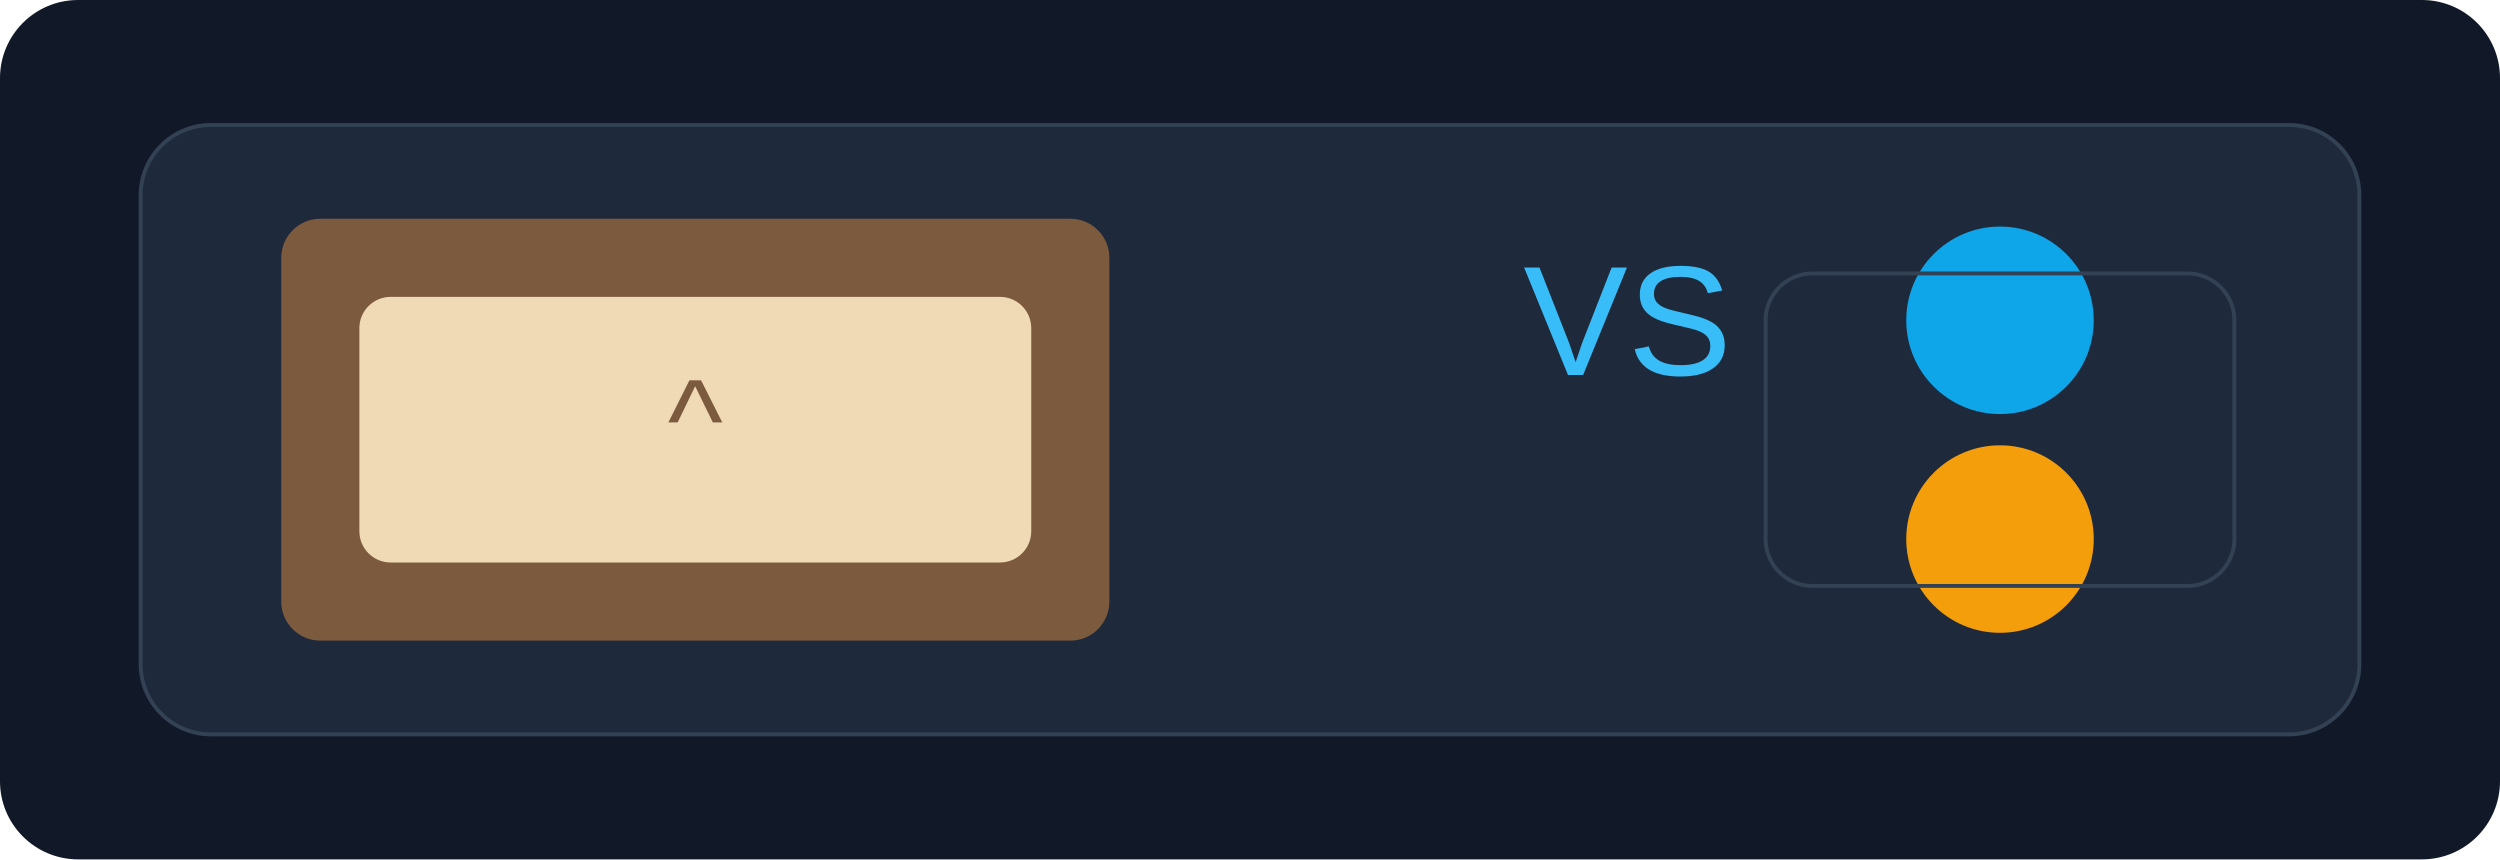
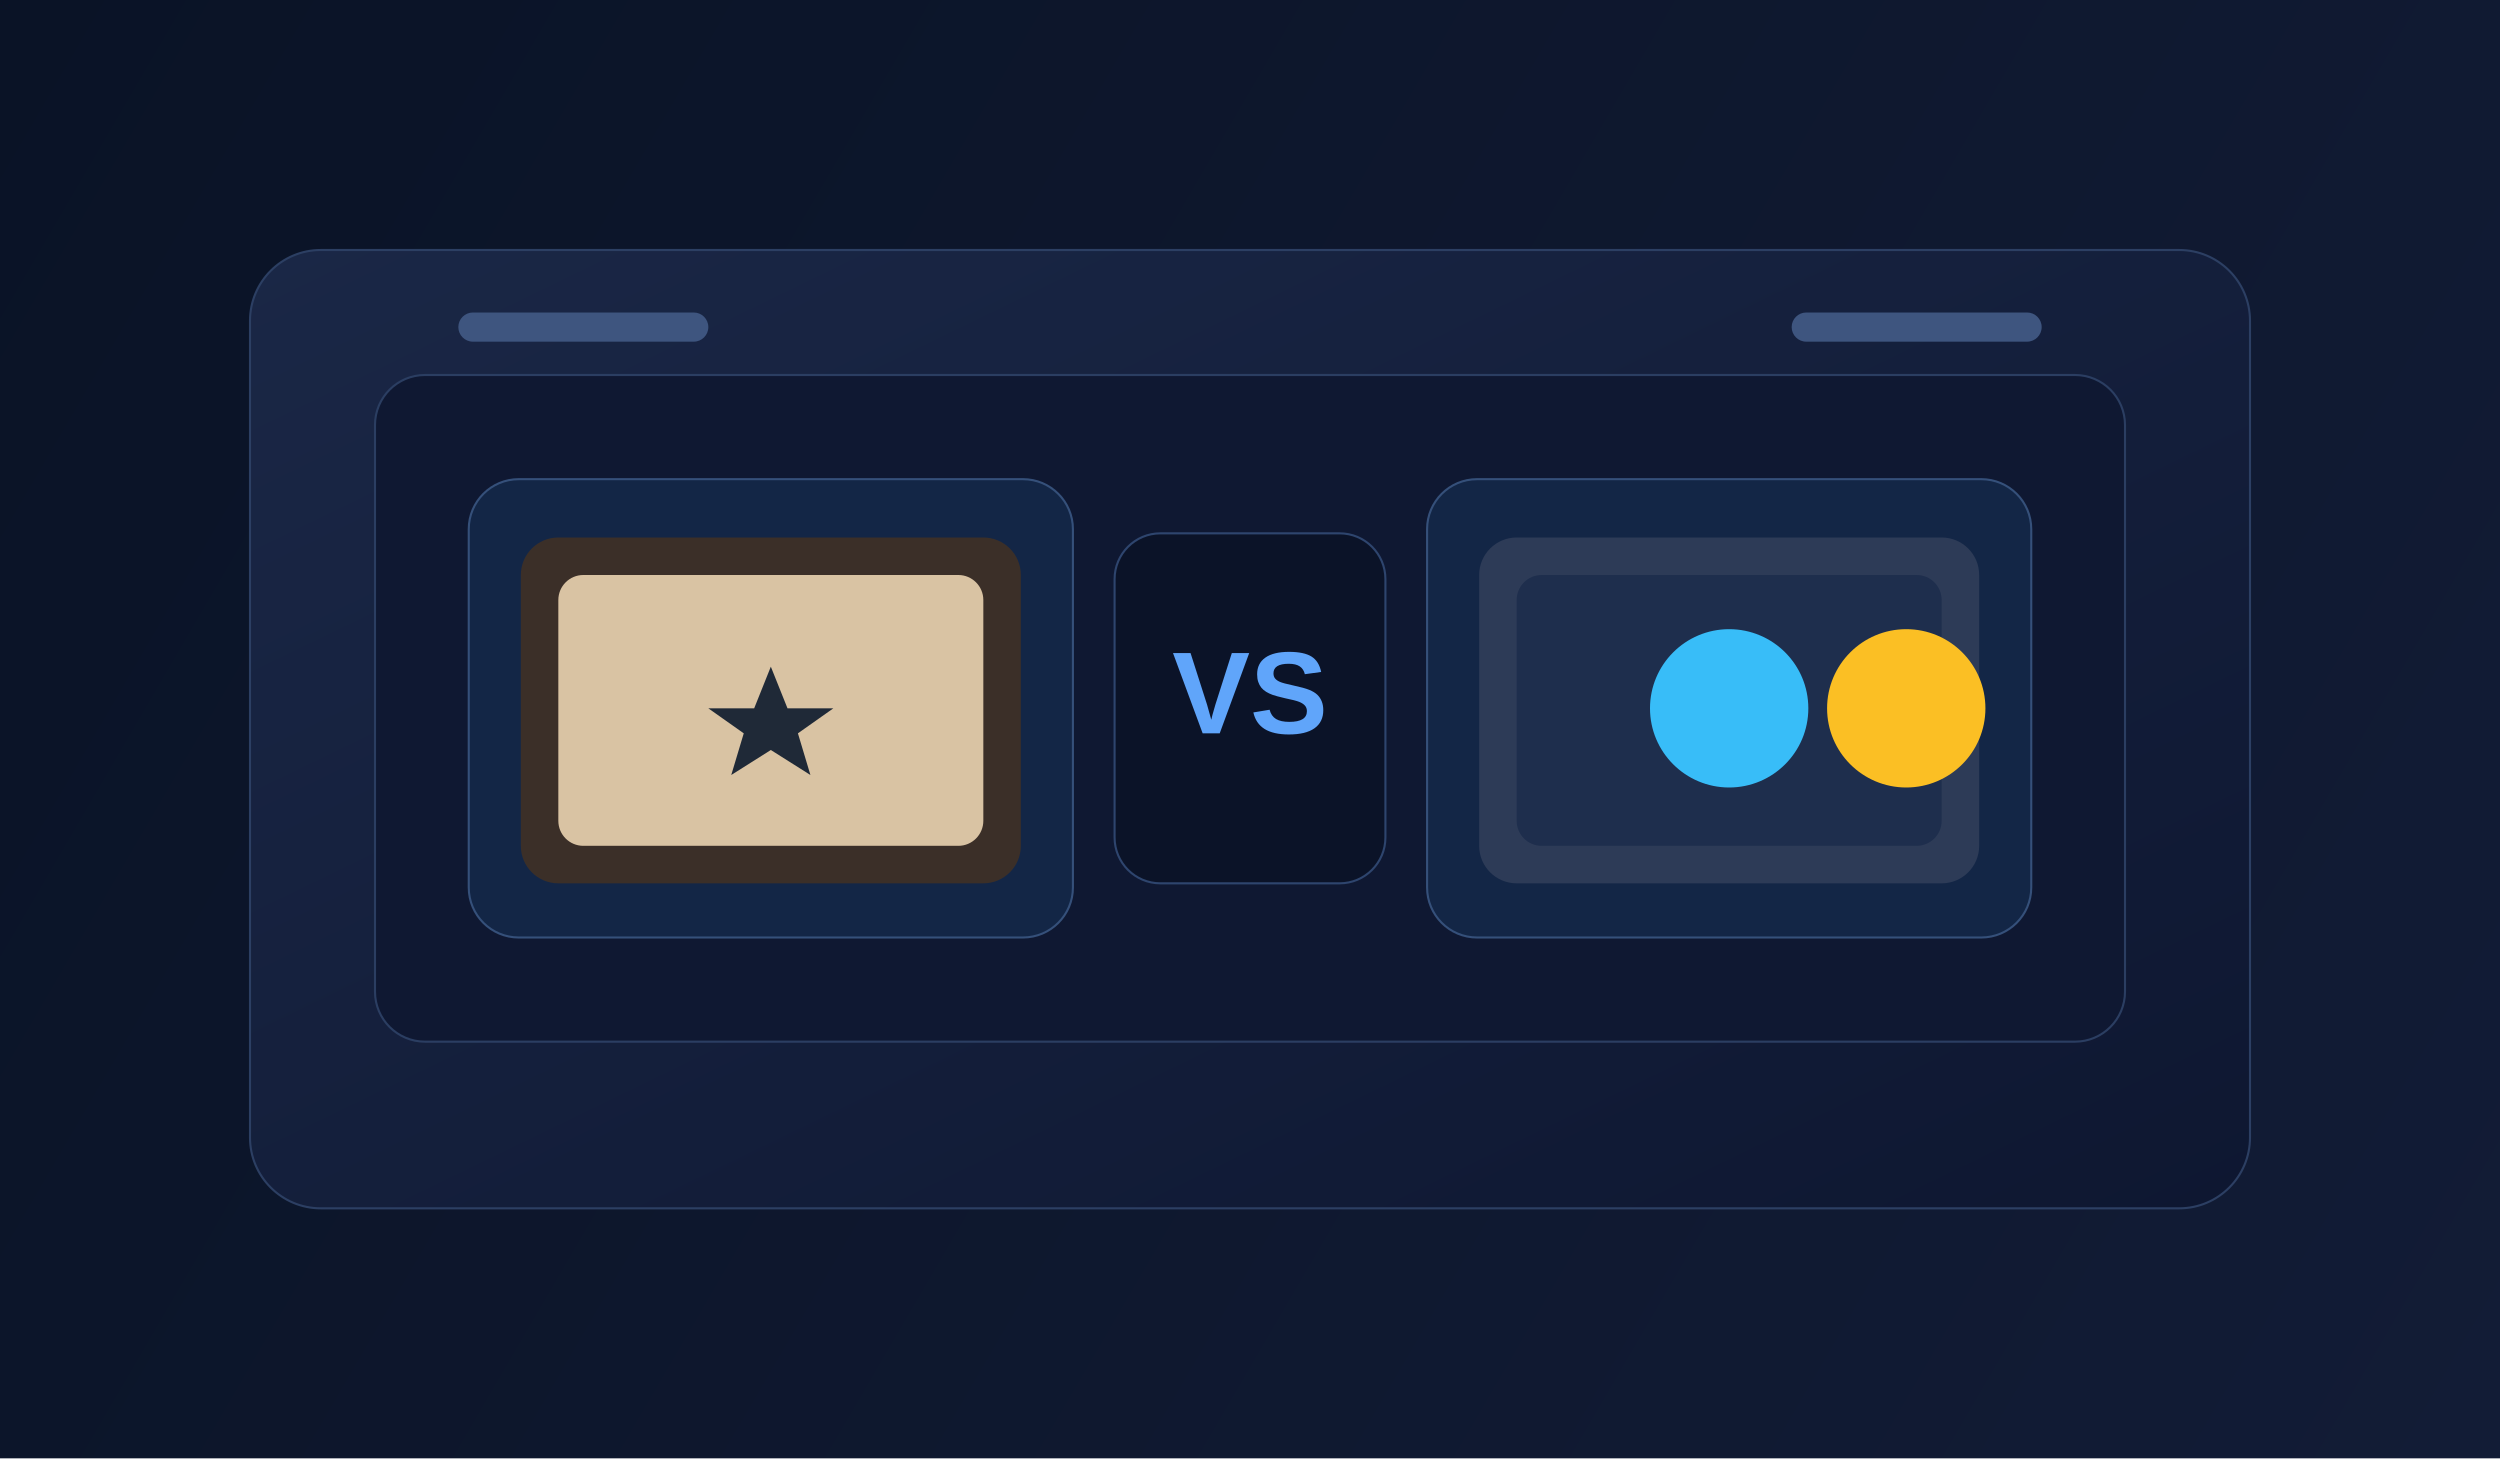
- <svg xmlns="http://www.w3.org/2000/svg" width="640" height="220" viewBox="0 0 640 220" fill="none">
-   <rect width="640" height="220" rx="20" fill="#111827" />
-   <rect x="36" y="32" width="568" height="156" rx="18" fill="#1E293B" stroke="#334155" />
-   <rect x="72" y="56" width="212" height="108" rx="10" fill="#7B5A3E" />
-   <rect x="92" y="76" width="172" height="68" rx="8" fill="#F0D9B5" />
-   <text x="178" y="118" text-anchor="middle" font-family="Arial, sans-serif" font-size="30" fill="#7B5A3E">^</text>
-   <text x="390" y="96" font-family="Arial, sans-serif" font-size="40" fill="#38BDF8">VS</text>
-   <circle cx="512" cy="82" r="24" fill="#0EA5E9" />
-   <circle cx="512" cy="138" r="24" fill="#F59E0B" />
-   <rect x="452" y="70" width="120" height="80" rx="12" stroke="#334155" />
+ <svg xmlns="http://www.w3.org/2000/svg" width="1200" height="700" viewBox="0 0 1200 700" fill="none">
+   <defs>
+     <linearGradient id="bg" x1="0" y1="0" x2="1200" y2="700" gradientUnits="userSpaceOnUse">
+       <stop stop-color="#0A1326" />
+       <stop offset="1" stop-color="#121C36" />
+     </linearGradient>
+     <linearGradient id="arena" x1="0" y1="0" x2="1" y2="1">
+       <stop stop-color="#1A2746" />
+       <stop offset="1" stop-color="#0E1731" />
+     </linearGradient>
+   </defs>
+   <rect width="1200" height="700" fill="url(#bg)" />
+   <rect x="120" y="120" width="960" height="460" rx="34" fill="url(#arena)" stroke="#2C3F63" />
+   <rect x="180" y="180" width="840" height="320" rx="24" fill="#0F1832" stroke="#2B3E62" />
+   <rect x="225" y="230" width="290" height="220" rx="24" fill="#132646" stroke="#35507A" />
+   <rect x="250" y="258" width="240" height="166" rx="18" fill="#3B2F28" />
+   <rect x="268" y="276" width="204" height="130" rx="12" fill="#D9C3A3" />
+   <path d="M370 320L378 340H400L383 352L389 372L370 360L351 372L357 352L340 340H362L370 320Z" fill="#1F2937" />
+   <rect x="685" y="230" width="290" height="220" rx="24" fill="#132646" stroke="#35507A" />
+   <rect x="710" y="258" width="240" height="166" rx="18" fill="#2D3B57" />
+   <rect x="728" y="276" width="204" height="130" rx="12" fill="#1E2E4D" />
+   <circle cx="830" cy="340" r="38" fill="#38BDF8" />
+   <circle cx="915" cy="340" r="38" fill="#FBBF24" />
+   <rect x="535" y="256" width="130" height="168" rx="22" fill="#0B1328" stroke="#2E456E" />
+   <text x="600" y="352" text-anchor="middle" fill="#60A5FA" font-family="Arial, sans-serif" font-size="56" font-weight="700">VS</text>
+   <rect x="220" y="150" width="120" height="14" rx="7" fill="#3E557F" />
+   <rect x="860" y="150" width="120" height="14" rx="7" fill="#3E557F" />
</svg>
